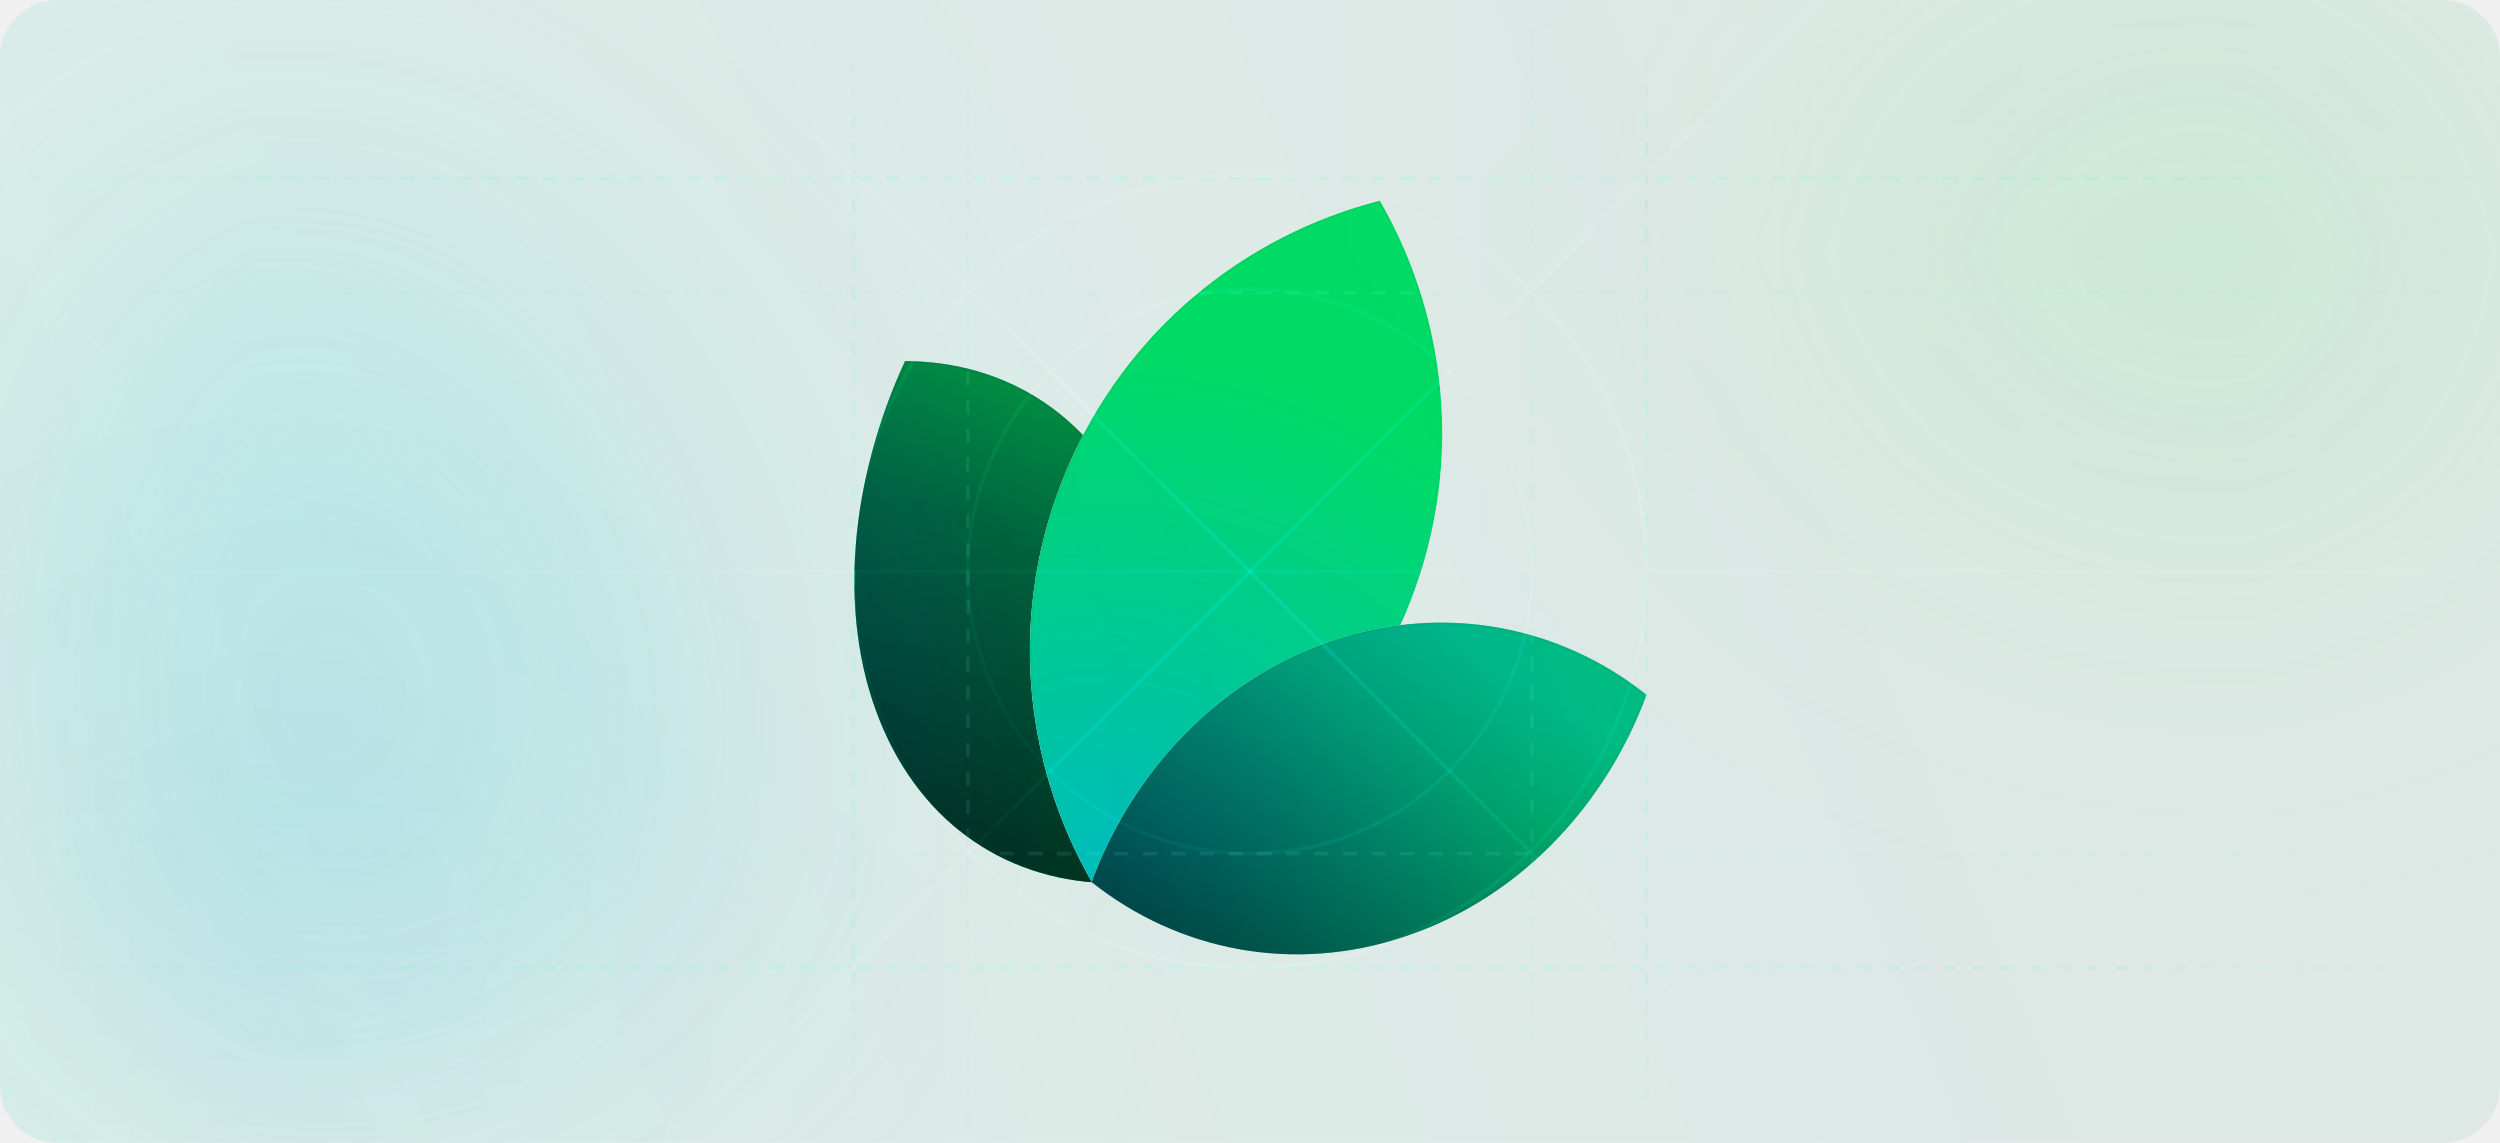
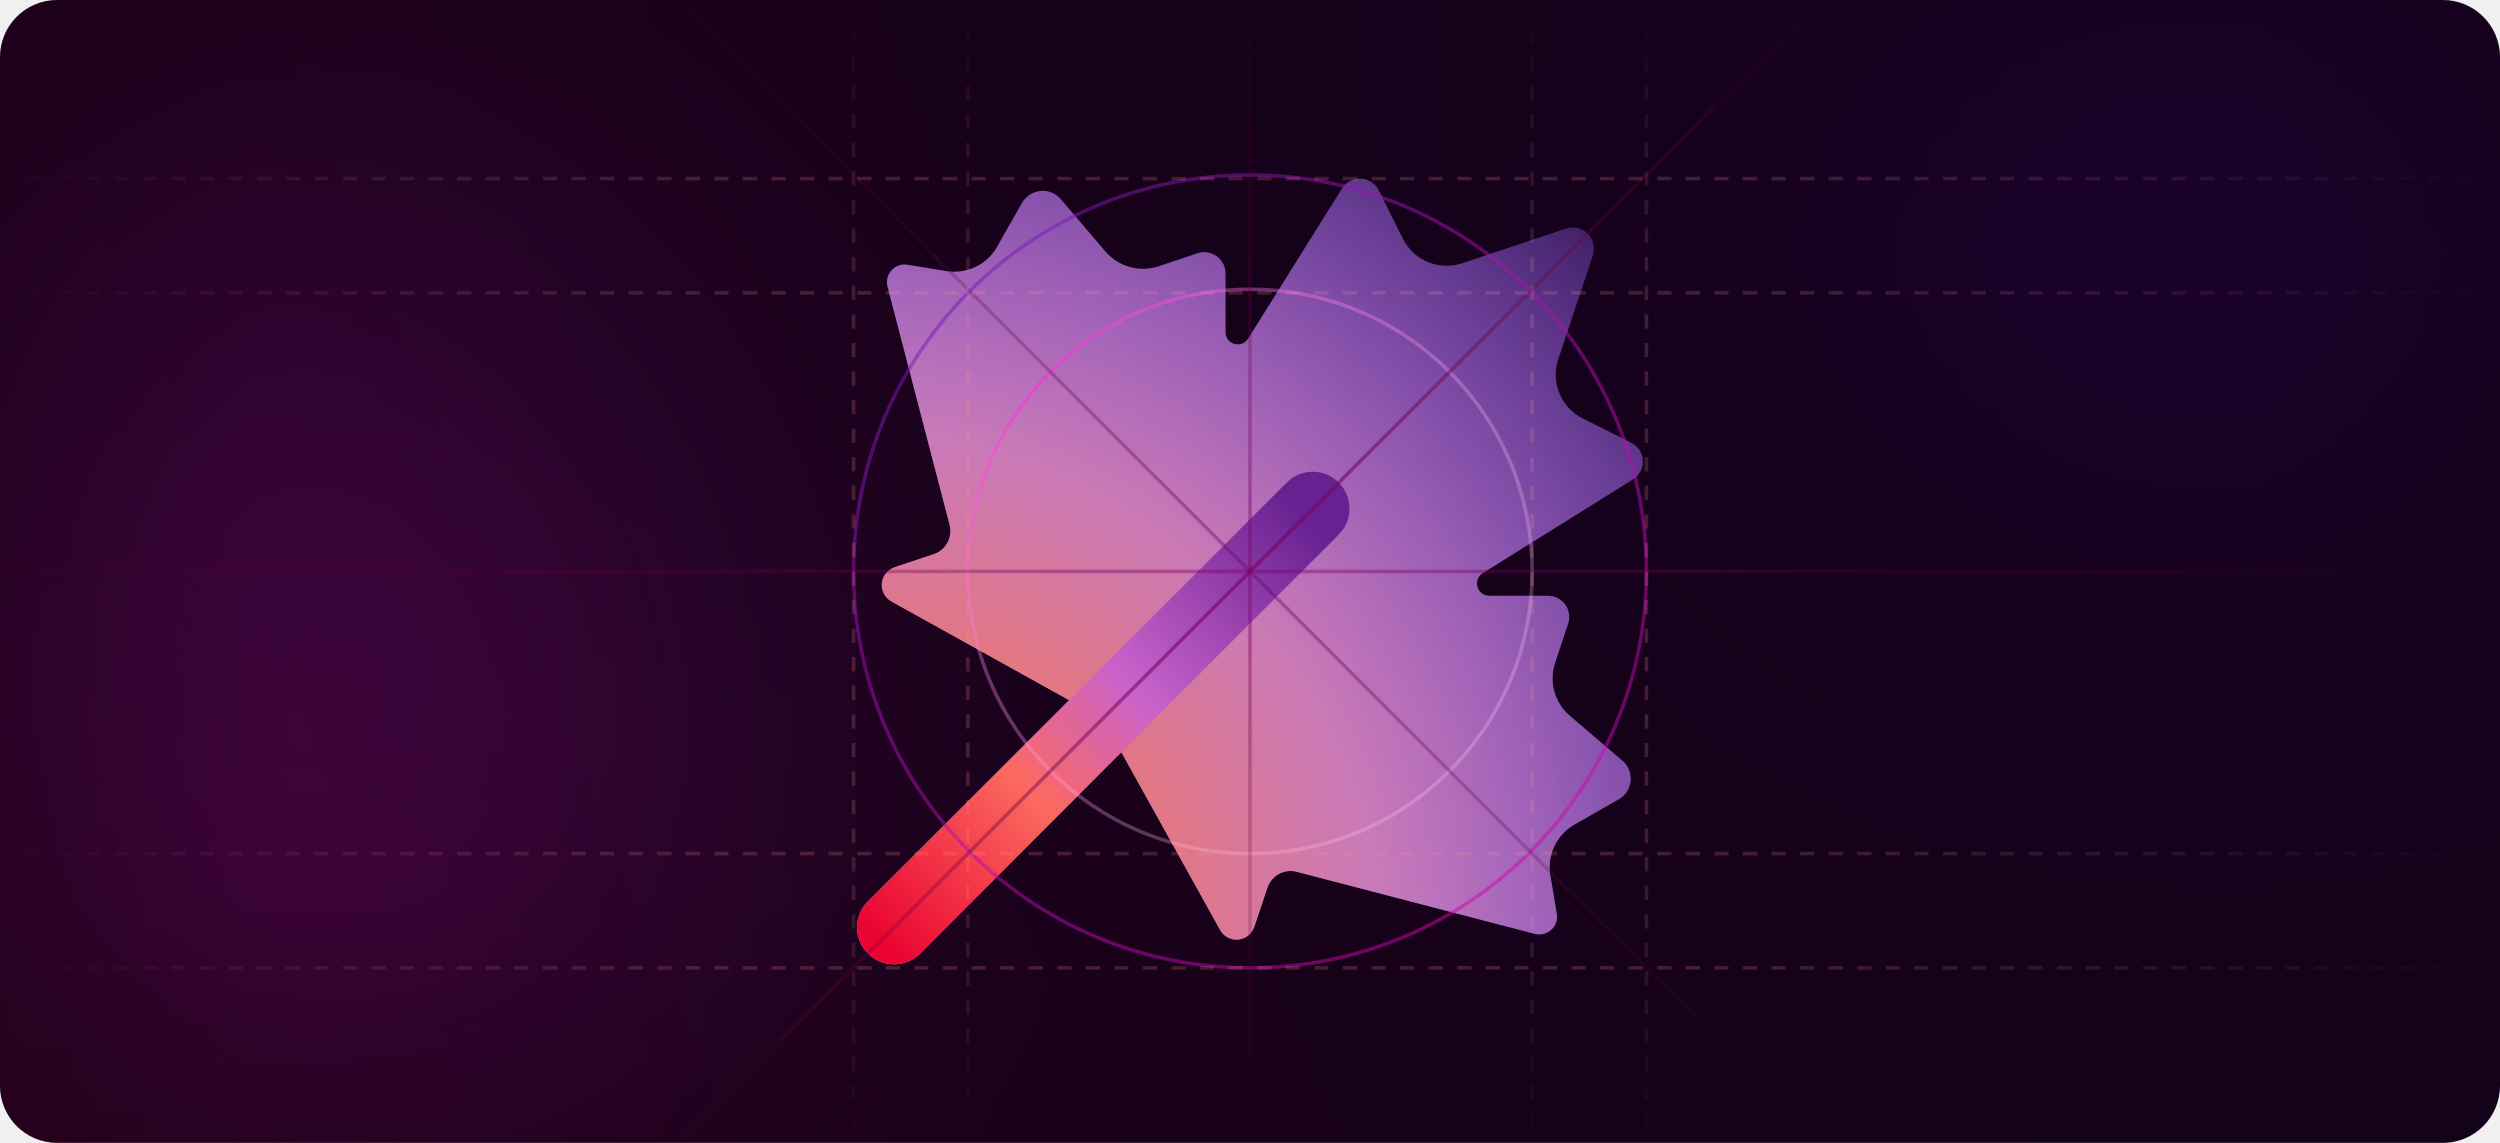
<svg xmlns="http://www.w3.org/2000/svg" width="700" height="320" viewBox="0 0 700 320" fill="none">
-   <g clip-path="url(#clip0_2862_30)">
-     <rect width="700" height="320" rx="16" fill="url(#paint0_linear_2862_30)" />
-     <path d="M311.889 247.3C283.097 247.215 258.226 231.466 246.292 201.629C234.357 171.793 238.02 134.523 253.414 101.112C282.206 101.197 307.077 116.945 319.011 146.782C330.946 176.619 327.283 213.888 311.889 247.3Z" fill="white" />
-     <path d="M311.889 247.3C283.097 247.215 258.226 231.466 246.292 201.629C234.357 171.793 238.02 134.523 253.414 101.112C282.206 101.197 307.077 116.945 319.011 146.782C330.946 176.619 327.283 213.888 311.889 247.3Z" fill="url(#paint1_radial_2862_30)" />
-     <path d="M311.889 247.3C283.097 247.215 258.226 231.466 246.292 201.629C234.357 171.793 238.02 134.523 253.414 101.112C282.206 101.197 307.077 116.945 319.011 146.782C330.946 176.619 327.283 213.888 311.889 247.3Z" fill="black" fill-opacity="0.5" style="mix-blend-mode:hard-light" />
-     <path d="M311.889 247.3C283.097 247.215 258.226 231.466 246.292 201.629C234.357 171.793 238.02 134.523 253.414 101.112C282.206 101.197 307.077 116.945 319.011 146.782C330.946 176.619 327.283 213.888 311.889 247.3Z" fill="url(#paint2_linear_2862_30)" fill-opacity="0.5" style="mix-blend-mode:hard-light" />
-     <path d="M311.72 247.034C283.108 246.887 258.409 231.208 246.538 201.531C234.656 171.825 238.271 134.702 253.583 101.377C282.195 101.524 306.894 117.203 318.765 146.88C330.647 176.586 327.031 213.709 311.72 247.034Z" stroke="url(#paint3_linear_2862_30)" stroke-opacity="0.05" stroke-width="0.531" />
-     <path d="M305.839 247.174C343.92 237.419 377.154 210.619 393.585 171.64C410.017 132.661 405.98 90.199 386.347 56.193C348.266 65.948 315.032 92.749 298.601 131.728C282.169 170.706 286.206 213.168 305.839 247.174Z" fill="white" />
-     <path d="M305.839 247.174C343.92 237.419 377.154 210.619 393.585 171.64C410.017 132.661 405.98 90.199 386.347 56.193C348.266 65.948 315.032 92.749 298.601 131.728C282.169 170.706 286.206 213.168 305.839 247.174Z" fill="url(#paint4_radial_2862_30)" />
-     <path d="M393.341 171.537C376.971 210.369 343.89 237.091 305.969 246.867C286.462 212.959 282.476 170.663 298.845 131.831C315.215 92.998 348.295 66.276 386.217 56.5C405.724 90.408 409.71 132.704 393.341 171.537Z" stroke="url(#paint5_linear_2862_30)" stroke-opacity="0.05" stroke-width="0.531" />
-     <path d="M305.686 246.995C329.749 266.114 361.965 272.832 393.67 262.129C425.376 251.426 449.499 225.691 461.03 194.556C436.967 175.437 404.751 168.719 373.045 179.422C341.34 190.125 317.217 215.86 305.686 246.995Z" fill="white" />
-     <path d="M305.686 246.995C329.749 266.114 361.965 272.832 393.67 262.129C425.376 251.426 449.499 225.691 461.03 194.556C436.967 175.437 404.751 168.719 373.045 179.422C341.34 190.125 317.217 215.86 305.686 246.995Z" fill="url(#paint6_radial_2862_30)" />
-     <path d="M305.686 246.995C329.749 266.114 361.965 272.832 393.67 262.129C425.376 251.426 449.499 225.691 461.03 194.556C436.967 175.437 404.751 168.719 373.045 179.422C341.34 190.125 317.217 215.86 305.686 246.995Z" fill="black" fill-opacity="0.2" style="mix-blend-mode:hard-light" />
-     <path d="M305.686 246.995C329.749 266.114 361.965 272.832 393.67 262.129C425.376 251.426 449.499 225.691 461.03 194.556C436.967 175.437 404.751 168.719 373.045 179.422C341.34 190.125 317.217 215.86 305.686 246.995Z" fill="url(#paint7_linear_2862_30)" fill-opacity="0.5" style="mix-blend-mode:hard-light" />
-     <path d="M393.586 261.878C362.034 272.529 329.98 265.88 306.002 246.907C317.534 215.919 341.57 190.327 373.13 179.673C404.681 169.023 436.735 175.671 460.714 194.644C449.181 225.632 425.145 251.224 393.586 261.878Z" stroke="url(#paint8_linear_2862_30)" stroke-opacity="0.05" stroke-width="0.531" />
-     <g opacity="0.8" filter="url(#filter0_f_2862_30)">
-       <circle cx="660" cy="-60" r="160" fill="#18E244" fill-opacity="0.4" />
+   <g clip-path="url(#clip0_39_1471)">
+     <rect width="700" height="320" rx="16" fill="#090014" />
+     <rect width="700" height="320" rx="16" fill="url(#paint0_linear_39_1471)" />
+     <g opacity="0.8" filter="url(#filter0_f_39_1471)">
+       <circle cx="660" cy="-60" r="160" fill="#7000FF" fill-opacity="0.31" />
    </g>
-     <g opacity="0.8" filter="url(#filter1_f_2862_30)">
-       <circle cx="20" cy="213" r="160" fill="#18CAE2" fill-opacity="0.33" />
+     <g opacity="0.8" filter="url(#filter1_f_39_1471)">
+       <circle cx="20" cy="213" r="160" fill="#C01BDB" fill-opacity="0.33" />
    </g>
-     <g opacity="0.8" filter="url(#filter2_f_2862_30)">
-       <circle cx="660" cy="480" r="160" fill="#18E2B2" fill-opacity="0.52" />
+     <g opacity="0.8" filter="url(#filter2_f_39_1471)">
+       <circle cx="660" cy="480" r="160" fill="#B010B4" fill-opacity="0.52" />
    </g>
-     <g opacity="0.8" filter="url(#filter3_f_2862_30)">
-       <circle cx="20" cy="413" r="160" fill="#4018E2" fill-opacity="0.22" />
+     <g opacity="0.8" filter="url(#filter3_f_39_1471)">
+       <circle cx="20" cy="413" r="160" fill="#FF0000" fill-opacity="0.22" />
    </g>
-     <path opacity="0.2" d="M0 50H700" stroke="url(#paint9_radial_2862_30)" stroke-dasharray="4 4" />
-     <path opacity="0.1" d="M0 82H700" stroke="url(#paint10_radial_2862_30)" stroke-dasharray="4 4" />
-     <path opacity="0.2" d="M239 0L239 320" stroke="url(#paint11_radial_2862_30)" stroke-dasharray="4 4" />
-     <path opacity="0.1" d="M271 0L271 320" stroke="url(#paint12_radial_2862_30)" stroke-dasharray="4 4" />
-     <path opacity="0.2" d="M461 0L461 320" stroke="url(#paint13_radial_2862_30)" stroke-dasharray="4 4" />
-     <path opacity="0.1" d="M429 0L429 320" stroke="url(#paint14_radial_2862_30)" stroke-dasharray="4 4" />
-     <path opacity="0.2" d="M0 271H700" stroke="url(#paint15_radial_2862_30)" stroke-dasharray="4 4" />
-     <path opacity="0.1" d="M0 239H700" stroke="url(#paint16_radial_2862_30)" stroke-dasharray="4 4" />
-     <g style="mix-blend-mode:overlay" opacity="0.1">
-       <path d="M0 160H700" stroke="url(#paint17_linear_2862_30)" />
-     </g>
-     <g style="mix-blend-mode:overlay" opacity="0.2">
-       <path d="M511 -1L189 321" stroke="url(#paint18_linear_2862_30)" />
-     </g>
-     <g style="mix-blend-mode:overlay" opacity="0.2">
-       <path d="M511 321L189 -1" stroke="url(#paint19_linear_2862_30)" />
-     </g>
-     <g style="mix-blend-mode:overlay" opacity="0.1">
-       <circle cx="350" cy="160" r="111" stroke="white" />
-     </g>
-     <g style="mix-blend-mode:overlay" opacity="0.1">
-       <circle cx="350" cy="160" r="79" stroke="white" />
-     </g>
+     <path d="M386.015 53.222L392.803 66.842C395.854 72.943 402.943 75.865 409.43 73.716L438.474 64.006C439.076 63.792 439.72 63.706 440.365 63.706C443.63 63.706 446.294 66.37 446.294 69.635C446.294 70.279 446.208 70.924 445.993 71.525L436.326 100.569C434.135 107.057 437.1 114.146 443.201 117.197L456.777 123.985C458.754 124.973 460 126.992 460 129.227C460 131.246 458.969 133.136 457.25 134.211L415.188 160.462C412.223 162.309 413.555 166.821 416.992 166.821H433.448C436.713 166.821 439.377 169.484 439.377 172.75C439.377 173.394 439.291 174.039 439.076 174.64L435.424 185.596C433.662 190.881 435.252 196.724 439.506 200.376L454.285 213.008C455.746 214.253 456.606 216.101 456.606 218.034C456.606 220.44 455.317 222.632 453.254 223.792L440.838 230.881C435.854 233.716 433.147 239.388 434.092 245.059L435.897 255.843C435.94 256.101 435.983 256.402 435.983 256.66C435.983 259.925 432.889 262.288 429.71 261.472L363.115 244.114C359.635 243.169 356.025 245.145 354.865 248.582L351.213 259.495C350.483 261.643 348.507 263.104 346.23 263.104C344.296 263.104 342.578 262.073 341.632 260.397L313.964 210.603L257.637 266.971C253.598 271.01 247.068 271.01 243.072 266.971H243.029C238.99 262.932 238.99 256.402 243.029 252.406L299.357 196.057L249.602 168.41C247.927 167.465 246.896 165.704 246.896 163.813C246.896 161.536 248.356 159.56 250.505 158.829L261.418 155.177C264.855 154.06 266.788 150.451 265.886 146.928L248.528 80.333C247.669 77.154 250.075 74.06 253.34 74.06C253.598 74.06 253.899 74.103 254.157 74.146L264.941 75.908C270.612 76.853 276.283 74.189 279.162 69.162L286.208 56.745C287.411 54.726 289.602 53.437 291.965 53.437C293.899 53.437 295.746 54.297 296.992 55.757L309.581 70.494C313.233 74.705 319.076 76.337 324.361 74.576L335.317 70.924C335.961 70.709 336.563 70.623 337.207 70.623C340.472 70.623 343.136 73.287 343.136 76.552V93.007C343.136 96.445 347.647 97.734 349.495 94.812L375.789 52.75C376.863 51.031 378.754 50 380.773 50C383.007 50 385.027 51.246 386.015 53.222Z" fill="url(#paint1_radial_39_1471)" />
+     <path d="M386.015 53.222L392.803 66.842C395.854 72.943 402.943 75.865 409.43 73.716L438.474 64.006C439.076 63.792 439.72 63.706 440.365 63.706C443.63 63.706 446.294 66.37 446.294 69.635C446.294 70.279 446.208 70.924 445.993 71.525L436.326 100.569C434.135 107.057 437.1 114.146 443.201 117.197L456.777 123.985C458.754 124.973 460 126.992 460 129.227C460 131.246 458.969 133.136 457.25 134.211L415.188 160.462C412.223 162.309 413.555 166.821 416.992 166.821H433.448C436.713 166.821 439.377 169.484 439.377 172.75C439.377 173.394 439.291 174.039 439.076 174.64L435.424 185.596C433.662 190.881 435.252 196.724 439.506 200.376L454.285 213.008C455.746 214.253 456.606 216.101 456.606 218.034C456.606 220.44 455.317 222.632 453.254 223.792L440.838 230.881C435.854 233.716 433.147 239.388 434.092 245.059L435.897 255.843C435.94 256.101 435.983 256.402 435.983 256.66C435.983 259.925 432.889 262.288 429.71 261.472L363.115 244.114C359.635 243.169 356.025 245.145 354.865 248.582L351.213 259.495C350.483 261.643 348.507 263.104 346.23 263.104C344.296 263.104 342.578 262.073 341.632 260.397L313.964 210.603L257.637 266.971C253.598 271.01 247.068 271.01 243.072 266.971H243.029C238.99 262.932 238.99 256.402 243.029 252.406L299.357 196.057L249.602 168.41C247.927 167.465 246.896 165.704 246.896 163.813C246.896 161.536 248.356 159.56 250.505 158.829L261.418 155.177C264.855 154.06 266.788 150.451 265.886 146.928L248.528 80.333C247.669 77.154 250.075 74.06 253.34 74.06C253.598 74.06 253.899 74.103 254.157 74.146L264.941 75.908C270.612 76.853 276.283 74.189 279.162 69.162L286.208 56.745C287.411 54.726 289.602 53.437 291.965 53.437C293.899 53.437 295.746 54.297 296.992 55.757L309.581 70.494C313.233 74.705 319.076 76.337 324.361 74.576L335.317 70.924C335.961 70.709 336.563 70.623 337.207 70.623C340.472 70.623 343.136 73.287 343.136 76.552V93.007C343.136 96.445 347.647 97.734 349.495 94.812L375.789 52.75C376.863 51.031 378.754 50 380.773 50C383.007 50 385.027 51.246 386.015 53.222Z" fill="url(#paint2_radial_39_1471)" />
+     <path d="M243.029 266.971C238.99 262.932 238.99 256.402 243.029 252.406L360.279 135.113C364.318 131.074 370.849 131.074 374.844 135.113C378.84 139.151 378.883 145.682 374.844 149.678L257.637 266.971C253.598 271.01 247.068 271.01 243.072 266.971H243.029Z" fill="url(#paint3_linear_39_1471)" />
+     <circle opacity="0.5" cx="350" cy="160" r="111" stroke="url(#paint4_radial_39_1471)" />
+     <circle opacity="0.5" cx="350" cy="160" r="79" stroke="url(#paint5_radial_39_1471)" />
+     <path opacity="0.4" d="M511 321L189 -1" stroke="url(#paint6_radial_39_1471)" />
+     <path opacity="0.6" d="M189 321L511 -1" stroke="url(#paint7_radial_39_1471)" />
+     <path opacity="0.4" d="M0 160H700" stroke="url(#paint8_radial_39_1471)" />
+     <path opacity="0.2" d="M271 0L271 320" stroke="url(#paint9_radial_39_1471)" stroke-dasharray="4 4" />
+     <path opacity="0.2" d="M461 0L461 320" stroke="url(#paint10_radial_39_1471)" stroke-dasharray="4 4" />
+     <path opacity="0.4" d="M350 0L350 320" stroke="url(#paint11_radial_39_1471)" />
+     <path opacity="0.2" d="M429 0L429 320" stroke="url(#paint12_radial_39_1471)" stroke-dasharray="4 4" />
+     <path opacity="0.2" d="M239 0L239 320" stroke="url(#paint13_radial_39_1471)" stroke-dasharray="4 4" />
+     <path opacity="0.2" d="M0 50H700" stroke="url(#paint14_radial_39_1471)" stroke-dasharray="4 4" />
+     <path opacity="0.2" d="M0 82H700" stroke="url(#paint15_radial_39_1471)" stroke-dasharray="4 4" />
+     <path opacity="0.2" d="M0 271H700" stroke="url(#paint16_radial_39_1471)" stroke-dasharray="4 4" />
+     <path opacity="0.2" d="M0 239H700" stroke="url(#paint17_radial_39_1471)" stroke-dasharray="4 4" />
  </g>
  <defs>
-     <filter id="filter0_f_2862_30" x="260" y="-460" width="800" height="800" filterUnits="userSpaceOnUse" color-interpolation-filters="sRGB">
+     <filter id="filter0_f_39_1471" x="260" y="-460" width="800" height="800" filterUnits="userSpaceOnUse" color-interpolation-filters="sRGB">
      <feFlood flood-opacity="0" result="BackgroundImageFix" />
      <feBlend mode="normal" in="SourceGraphic" in2="BackgroundImageFix" result="shape" />
-       <feGaussianBlur stdDeviation="120" result="effect1_foregroundBlur_2862_30" />
+       <feGaussianBlur stdDeviation="120" result="effect1_foregroundBlur_39_1471" />
    </filter>
-     <filter id="filter1_f_2862_30" x="-380" y="-187" width="800" height="800" filterUnits="userSpaceOnUse" color-interpolation-filters="sRGB">
+     <filter id="filter1_f_39_1471" x="-380" y="-187" width="800" height="800" filterUnits="userSpaceOnUse" color-interpolation-filters="sRGB">
      <feFlood flood-opacity="0" result="BackgroundImageFix" />
      <feBlend mode="normal" in="SourceGraphic" in2="BackgroundImageFix" result="shape" />
-       <feGaussianBlur stdDeviation="120" result="effect1_foregroundBlur_2862_30" />
+       <feGaussianBlur stdDeviation="120" result="effect1_foregroundBlur_39_1471" />
    </filter>
-     <filter id="filter2_f_2862_30" x="260" y="80" width="800" height="800" filterUnits="userSpaceOnUse" color-interpolation-filters="sRGB">
+     <filter id="filter2_f_39_1471" x="260" y="80" width="800" height="800" filterUnits="userSpaceOnUse" color-interpolation-filters="sRGB">
      <feFlood flood-opacity="0" result="BackgroundImageFix" />
      <feBlend mode="normal" in="SourceGraphic" in2="BackgroundImageFix" result="shape" />
-       <feGaussianBlur stdDeviation="120" result="effect1_foregroundBlur_2862_30" />
+       <feGaussianBlur stdDeviation="120" result="effect1_foregroundBlur_39_1471" />
    </filter>
-     <filter id="filter3_f_2862_30" x="-380" y="13" width="800" height="800" filterUnits="userSpaceOnUse" color-interpolation-filters="sRGB">
+     <filter id="filter3_f_39_1471" x="-380" y="13" width="800" height="800" filterUnits="userSpaceOnUse" color-interpolation-filters="sRGB">
      <feFlood flood-opacity="0" result="BackgroundImageFix" />
      <feBlend mode="normal" in="SourceGraphic" in2="BackgroundImageFix" result="shape" />
-       <feGaussianBlur stdDeviation="120" result="effect1_foregroundBlur_2862_30" />
+       <feGaussianBlur stdDeviation="120" result="effect1_foregroundBlur_39_1471" />
    </filter>
-     <linearGradient id="paint0_linear_2862_30" x1="1.04308e-05" y1="320" x2="710.784" y2="26.079" gradientUnits="userSpaceOnUse">
-       <stop stop-color="#18E299" stop-opacity="0.09" />
-       <stop offset="0.729" stop-color="#0D9373" stop-opacity="0.08" />
+     <linearGradient id="paint0_linear_39_1471" x1="1.04308e-05" y1="320" x2="710.784" y2="26.079" gradientUnits="userSpaceOnUse">
+       <stop stop-color="#F3003A" stop-opacity="0.09" />
+       <stop offset="0.729" stop-color="#951168" stop-opacity="0.08" />
    </linearGradient>
-     <radialGradient id="paint1_radial_2862_30" cx="0" cy="0" r="1" gradientUnits="userSpaceOnUse" gradientTransform="translate(208.697 189.703) rotate(-10.029) scale(169.097 167.466)">
-       <stop stop-color="#00B0BB" />
-       <stop offset="1" stop-color="#00DB65" />
+     <radialGradient id="paint1_radial_39_1471" cx="0" cy="0" r="1" gradientUnits="userSpaceOnUse" gradientTransform="translate(240 270) rotate(-47.3279) scale(870.459 870.459)">
+       <stop stop-color="#AA82FF" />
+       <stop offset="0.169" stop-color="#AA82FF" />
+       <stop offset="0.387" stop-color="#7E42FF" stop-opacity="0" />
+       <stop offset="1" stop-color="#7E42FF" stop-opacity="0" />
    </radialGradient>
-     <linearGradient id="paint2_linear_2862_30" x1="306.587" y1="93.56" x2="252.341" y2="224.228" gradientUnits="userSpaceOnUse">
-       <stop stop-color="#18E299" />
-       <stop offset="1" />
+     <radialGradient id="paint2_radial_39_1471" cx="0" cy="0" r="1" gradientUnits="userSpaceOnUse" gradientTransform="translate(250 255) rotate(-41.7108) scale(308.099 308.099)">
+       <stop offset="0.219" stop-color="#FF7246" stop-opacity="0.73" />
+       <stop offset="1" stop-color="#A073FF" stop-opacity="0" />
+     </radialGradient>
+     <linearGradient id="paint3_linear_39_1471" x1="384" y1="144" x2="252" y2="270" gradientUnits="userSpaceOnUse">
+       <stop offset="0.072" stop-color="#672191" />
+       <stop offset="0.45" stop-color="#C963CB" />
+       <stop offset="0.676" stop-color="#FB695F" />
+       <stop offset="1" stop-color="#EB0331" />
    </linearGradient>
-     <linearGradient id="paint3_linear_2862_30" x1="311.84" y1="123.717" x2="253.579" y2="224.761" gradientUnits="userSpaceOnUse">
-       <stop />
-       <stop offset="1" stop-opacity="0" />
-     </linearGradient>
-     <radialGradient id="paint4_radial_2862_30" cx="0" cy="0" r="1" gradientUnits="userSpaceOnUse" gradientTransform="translate(313.407 243.64) rotate(-75.7542) scale(203.632 223.902)">
-       <stop stop-color="#00BBBB" />
-       <stop offset="0.713" stop-color="#00DB65" />
+     <radialGradient id="paint4_radial_39_1471" cx="0" cy="0" r="1" gradientUnits="userSpaceOnUse" gradientTransform="translate(263 76) rotate(47.663) scale(243.508)">
+       <stop stop-color="#7219B7" />
+       <stop offset="1" stop-color="#CD07AD" />
    </radialGradient>
-     <linearGradient id="paint5_linear_2862_30" x1="308.586" y1="102.284" x2="383.487" y2="201.169" gradientUnits="userSpaceOnUse">
-       <stop />
-       <stop offset="1" stop-opacity="0" />
-     </linearGradient>
-     <radialGradient id="paint6_radial_2862_30" cx="0" cy="0" r="1" gradientUnits="userSpaceOnUse" gradientTransform="translate(311.446 249.925) rotate(-20.3524) scale(174.776 163.096)">
-       <stop stop-color="#00B0BB" />
-       <stop offset="1" stop-color="#00DB65" />
+     <radialGradient id="paint5_radial_39_1471" cx="0" cy="0" r="1" gradientUnits="userSpaceOnUse" gradientTransform="translate(288.081 100.216) rotate(47.663) scale(173.307)">
+       <stop stop-color="#FD22D9" />
+       <stop offset="1" stop-color="#FFDDF9" stop-opacity="0.47" />
    </radialGradient>
-     <linearGradient id="paint7_linear_2862_30" x1="395.842" y1="169.781" x2="332.121" y2="263.82" gradientUnits="userSpaceOnUse">
-       <stop stop-color="#00B1BC" />
-       <stop offset="1" />
-     </linearGradient>
-     <linearGradient id="paint8_linear_2862_30" x1="395.842" y1="169.781" x2="370.99" y2="271.799" gradientUnits="userSpaceOnUse">
-       <stop />
-       <stop offset="1" stop-opacity="0" />
-     </linearGradient>
-     <radialGradient id="paint9_radial_2862_30" cx="0" cy="0" r="1" gradientUnits="userSpaceOnUse" gradientTransform="translate(350 50) scale(398.125 182)">
-       <stop offset="0.349" stop-color="#84FFD3" />
-       <stop offset="0.88" stop-color="#18E299" stop-opacity="0" />
+     <radialGradient id="paint6_radial_39_1471" cx="0" cy="0" r="1" gradientUnits="userSpaceOnUse" gradientTransform="translate(350 160) rotate(-135) scale(258.996 182)">
+       <stop offset="0.099" stop-color="#770064" />
+       <stop offset="1" stop-color="#510404" stop-opacity="0" />
    </radialGradient>
-     <radialGradient id="paint10_radial_2862_30" cx="0" cy="0" r="1" gradientUnits="userSpaceOnUse" gradientTransform="translate(350 82) scale(398.125 182)">
-       <stop offset="0.349" stop-color="#84FFD3" />
-       <stop offset="0.88" stop-color="#18E299" stop-opacity="0" />
+     <radialGradient id="paint7_radial_39_1471" cx="0" cy="0" r="1" gradientUnits="userSpaceOnUse" gradientTransform="translate(350 160) rotate(-45) scale(258.996 182)">
+       <stop offset="0.099" stop-color="#770064" />
+       <stop offset="1" stop-color="#510404" stop-opacity="0" />
    </radialGradient>
-     <radialGradient id="paint11_radial_2862_30" cx="0" cy="0" r="1" gradientUnits="userSpaceOnUse" gradientTransform="translate(239 160) rotate(90) scale(182 182)">
-       <stop offset="0.349" stop-color="#84FFD3" />
-       <stop offset="0.88" stop-color="#18E299" stop-opacity="0" />
+     <radialGradient id="paint8_radial_39_1471" cx="0" cy="0" r="1" gradientUnits="userSpaceOnUse" gradientTransform="translate(350 160) scale(398.125 182)">
+       <stop offset="0.099" stop-color="#770064" />
+       <stop offset="1" stop-color="#510404" stop-opacity="0" />
    </radialGradient>
-     <radialGradient id="paint12_radial_2862_30" cx="0" cy="0" r="1" gradientUnits="userSpaceOnUse" gradientTransform="translate(271 160) rotate(90) scale(182 182)">
-       <stop offset="0.349" stop-color="#84FFD3" />
-       <stop offset="0.88" stop-color="#18E299" stop-opacity="0" />
+     <radialGradient id="paint9_radial_39_1471" cx="0" cy="0" r="1" gradientUnits="userSpaceOnUse" gradientTransform="translate(271 160) rotate(90) scale(182 182)">
+       <stop offset="0.349" stop-color="#FF8E8E" />
+       <stop offset="0.88" stop-color="#FFC6F6" stop-opacity="0" />
    </radialGradient>
-     <radialGradient id="paint13_radial_2862_30" cx="0" cy="0" r="1" gradientUnits="userSpaceOnUse" gradientTransform="translate(461 160) rotate(90) scale(182 182)">
-       <stop offset="0.349" stop-color="#84FFD3" />
-       <stop offset="0.88" stop-color="#18E299" stop-opacity="0" />
+     <radialGradient id="paint10_radial_39_1471" cx="0" cy="0" r="1" gradientUnits="userSpaceOnUse" gradientTransform="translate(461 160) rotate(90) scale(182 182)">
+       <stop offset="0.349" stop-color="#FF8E8E" />
+       <stop offset="0.88" stop-color="#FFC6F6" stop-opacity="0" />
    </radialGradient>
-     <radialGradient id="paint14_radial_2862_30" cx="0" cy="0" r="1" gradientUnits="userSpaceOnUse" gradientTransform="translate(429 160) rotate(90) scale(182 182)">
-       <stop offset="0.349" stop-color="#84FFD3" />
-       <stop offset="0.88" stop-color="#18E299" stop-opacity="0" />
+     <radialGradient id="paint11_radial_39_1471" cx="0" cy="0" r="1" gradientUnits="userSpaceOnUse" gradientTransform="translate(350 160) rotate(90) scale(182 182)">
+       <stop offset="0.099" stop-color="#770064" />
+       <stop offset="1" stop-color="#510404" stop-opacity="0" />
    </radialGradient>
-     <radialGradient id="paint15_radial_2862_30" cx="0" cy="0" r="1" gradientUnits="userSpaceOnUse" gradientTransform="translate(350 271) scale(398.125 182)">
-       <stop offset="0.349" stop-color="#84FFD3" />
-       <stop offset="0.88" stop-color="#18E299" stop-opacity="0" />
+     <radialGradient id="paint12_radial_39_1471" cx="0" cy="0" r="1" gradientUnits="userSpaceOnUse" gradientTransform="translate(429 160) rotate(90) scale(182 182)">
+       <stop offset="0.349" stop-color="#FF8E8E" />
+       <stop offset="0.88" stop-color="#FFC6F6" stop-opacity="0" />
    </radialGradient>
-     <radialGradient id="paint16_radial_2862_30" cx="0" cy="0" r="1" gradientUnits="userSpaceOnUse" gradientTransform="translate(350 239) scale(398.125 182)">
-       <stop offset="0.349" stop-color="#84FFD3" />
-       <stop offset="0.88" stop-color="#18E299" stop-opacity="0" />
+     <radialGradient id="paint13_radial_39_1471" cx="0" cy="0" r="1" gradientUnits="userSpaceOnUse" gradientTransform="translate(239 160) rotate(90) scale(182 182)">
+       <stop offset="0.349" stop-color="#FF8E8E" />
+       <stop offset="0.88" stop-color="#FFC6F6" stop-opacity="0" />
    </radialGradient>
-     <linearGradient id="paint17_linear_2862_30" x1="0" y1="160" x2="700" y2="160" gradientUnits="userSpaceOnUse">
-       <stop stop-color="white" stop-opacity="0.1" />
-       <stop offset="0.5" stop-color="white" />
-       <stop offset="1" stop-color="white" stop-opacity="0.1" />
-     </linearGradient>
-     <linearGradient id="paint18_linear_2862_30" x1="511" y1="-1" x2="189" y2="321" gradientUnits="userSpaceOnUse">
-       <stop stop-color="white" stop-opacity="0.1" />
-       <stop offset="0.5" stop-color="white" />
-       <stop offset="1" stop-color="white" stop-opacity="0.1" />
-     </linearGradient>
-     <linearGradient id="paint19_linear_2862_30" x1="511" y1="321" x2="189" y2="-1" gradientUnits="userSpaceOnUse">
-       <stop stop-color="white" stop-opacity="0.1" />
-       <stop offset="0.5" stop-color="white" />
-       <stop offset="1" stop-color="white" stop-opacity="0.1" />
-     </linearGradient>
-     <clipPath id="clip0_2862_30">
+     <radialGradient id="paint14_radial_39_1471" cx="0" cy="0" r="1" gradientUnits="userSpaceOnUse" gradientTransform="translate(350 50) scale(398.125 182)">
+       <stop offset="0.349" stop-color="#FF8E8E" />
+       <stop offset="0.88" stop-color="#FFC6F6" stop-opacity="0" />
+     </radialGradient>
+     <radialGradient id="paint15_radial_39_1471" cx="0" cy="0" r="1" gradientUnits="userSpaceOnUse" gradientTransform="translate(350 82) scale(398.125 182)">
+       <stop offset="0.349" stop-color="#FF8E8E" />
+       <stop offset="0.88" stop-color="#FFC6F6" stop-opacity="0" />
+     </radialGradient>
+     <radialGradient id="paint16_radial_39_1471" cx="0" cy="0" r="1" gradientUnits="userSpaceOnUse" gradientTransform="translate(350 271) scale(398.125 182)">
+       <stop offset="0.349" stop-color="#FF8E8E" />
+       <stop offset="0.88" stop-color="#FFC6F6" stop-opacity="0" />
+     </radialGradient>
+     <radialGradient id="paint17_radial_39_1471" cx="0" cy="0" r="1" gradientUnits="userSpaceOnUse" gradientTransform="translate(350 239) scale(398.125 182)">
+       <stop offset="0.349" stop-color="#FF8E8E" />
+       <stop offset="0.88" stop-color="#FFC6F6" stop-opacity="0" />
+     </radialGradient>
+     <clipPath id="clip0_39_1471">
      <rect width="700" height="320" rx="16" fill="white" />
    </clipPath>
  </defs>
</svg>
